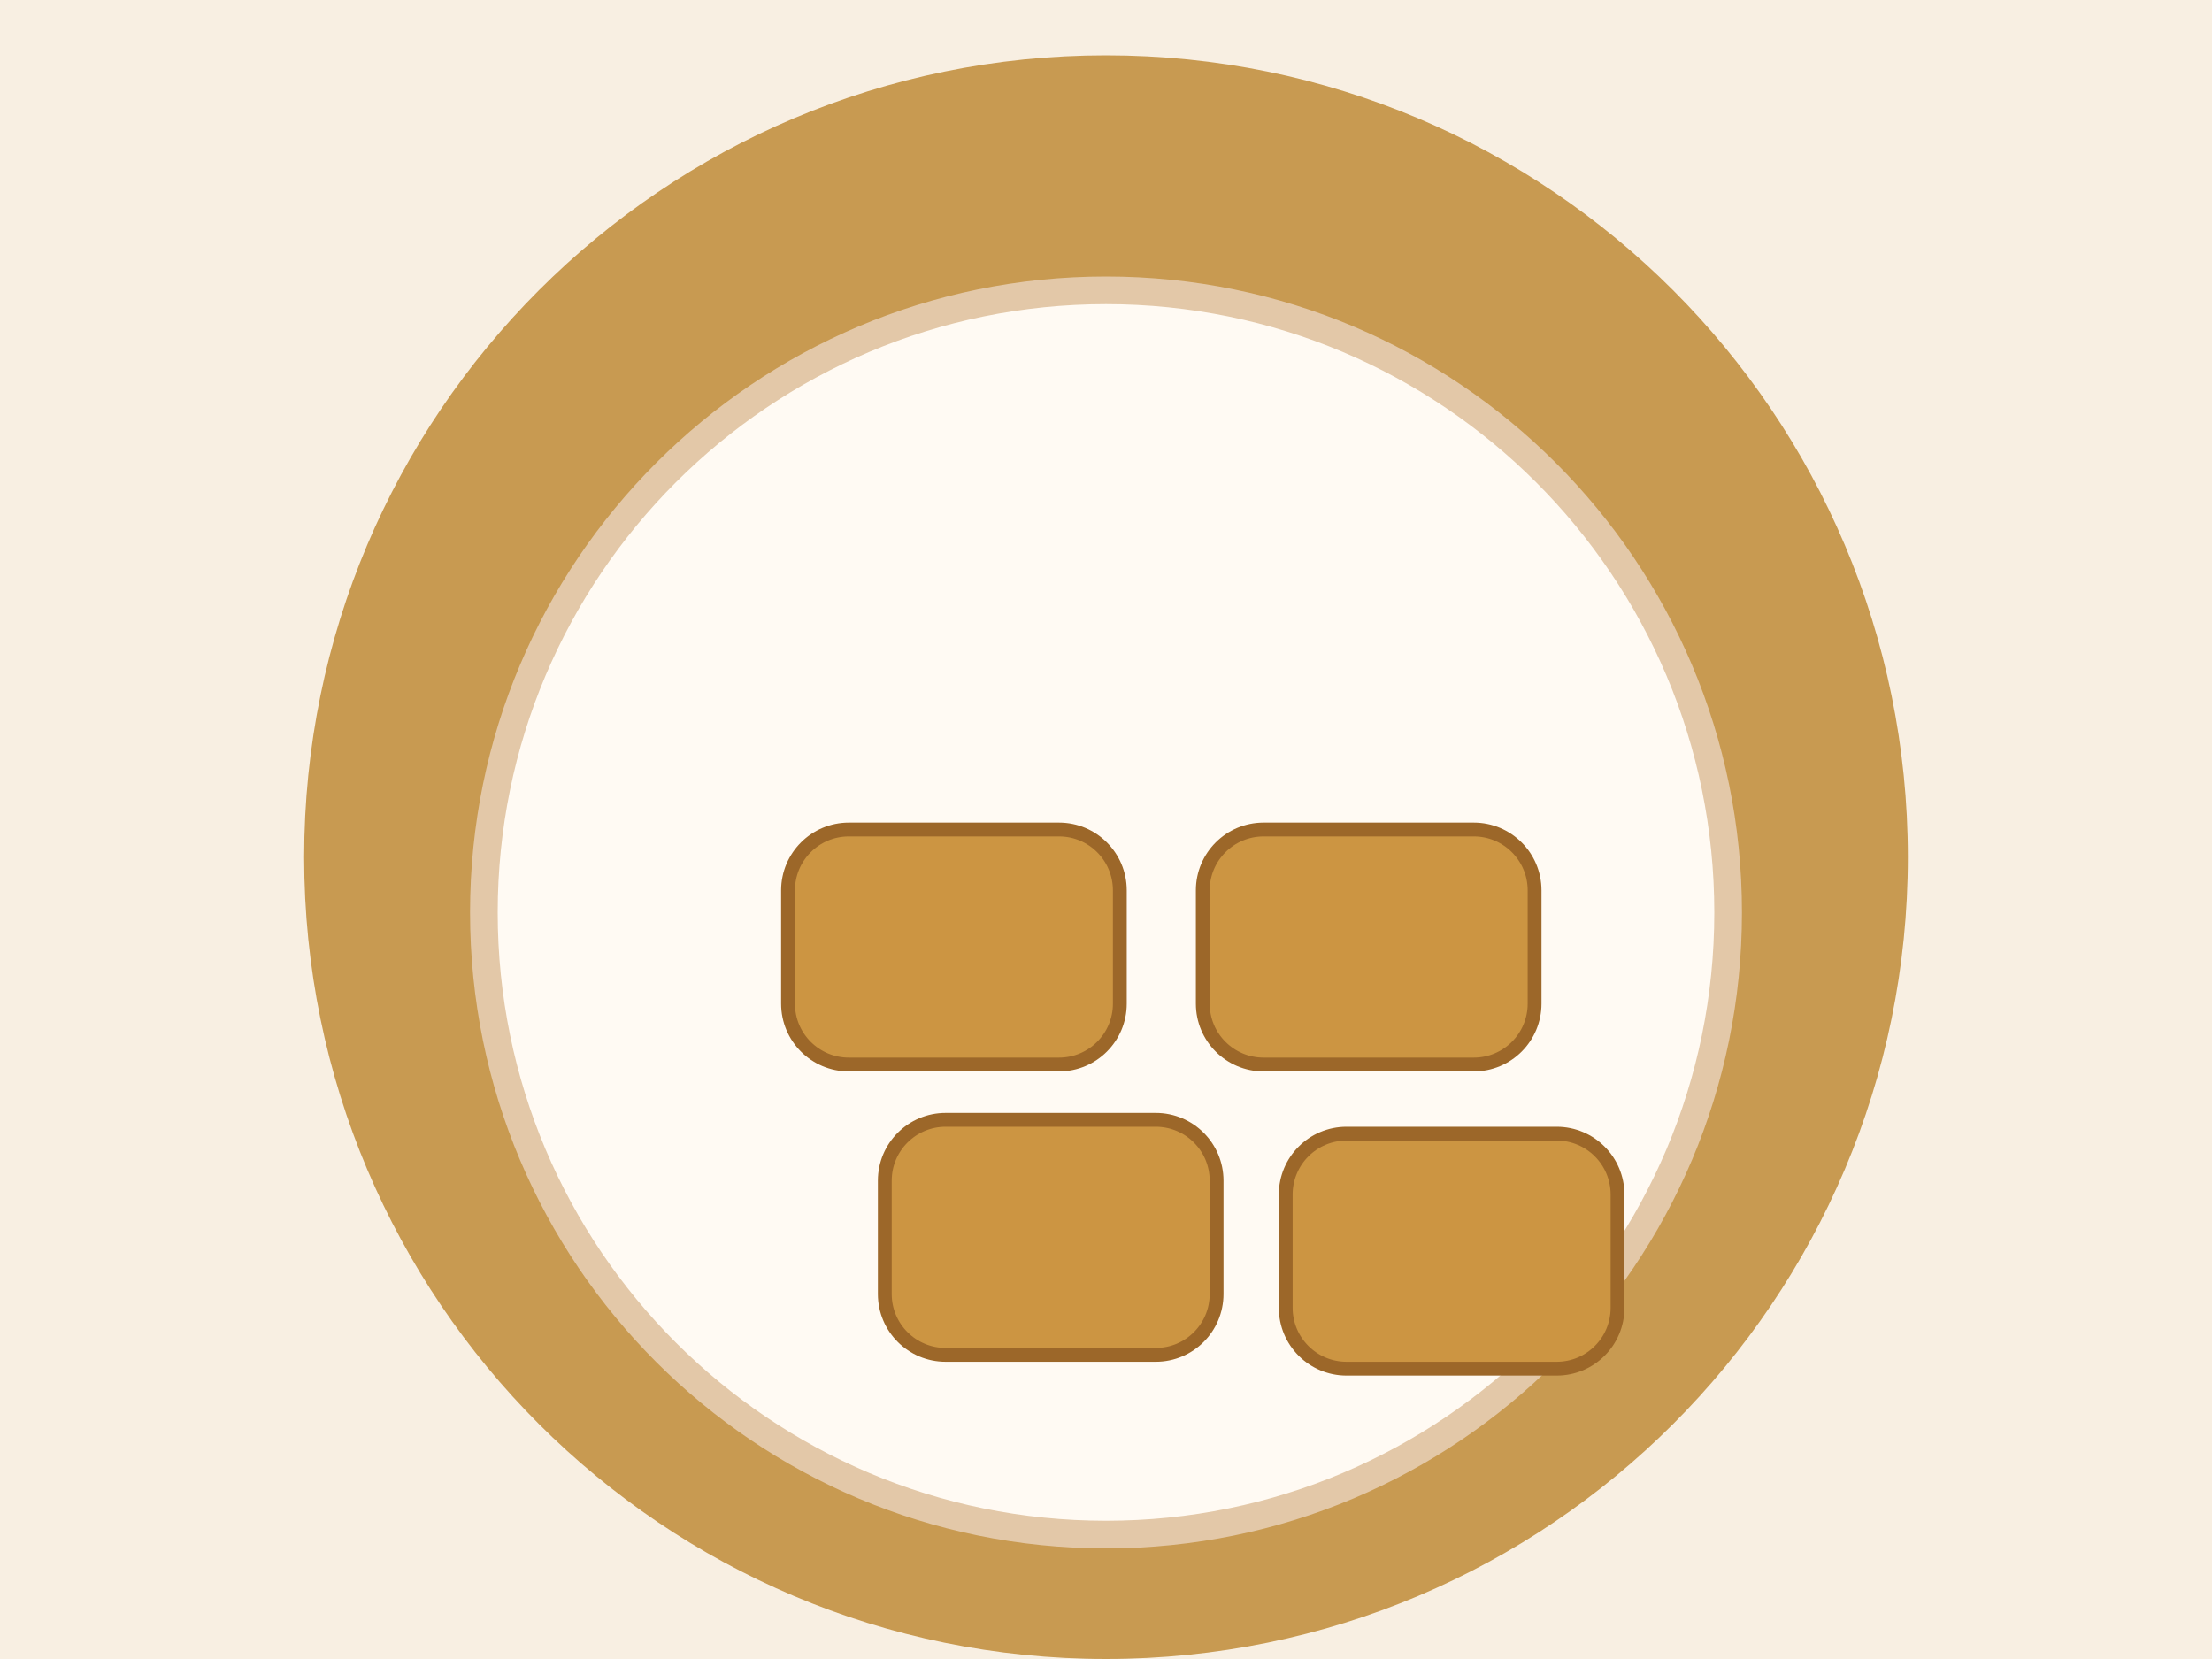
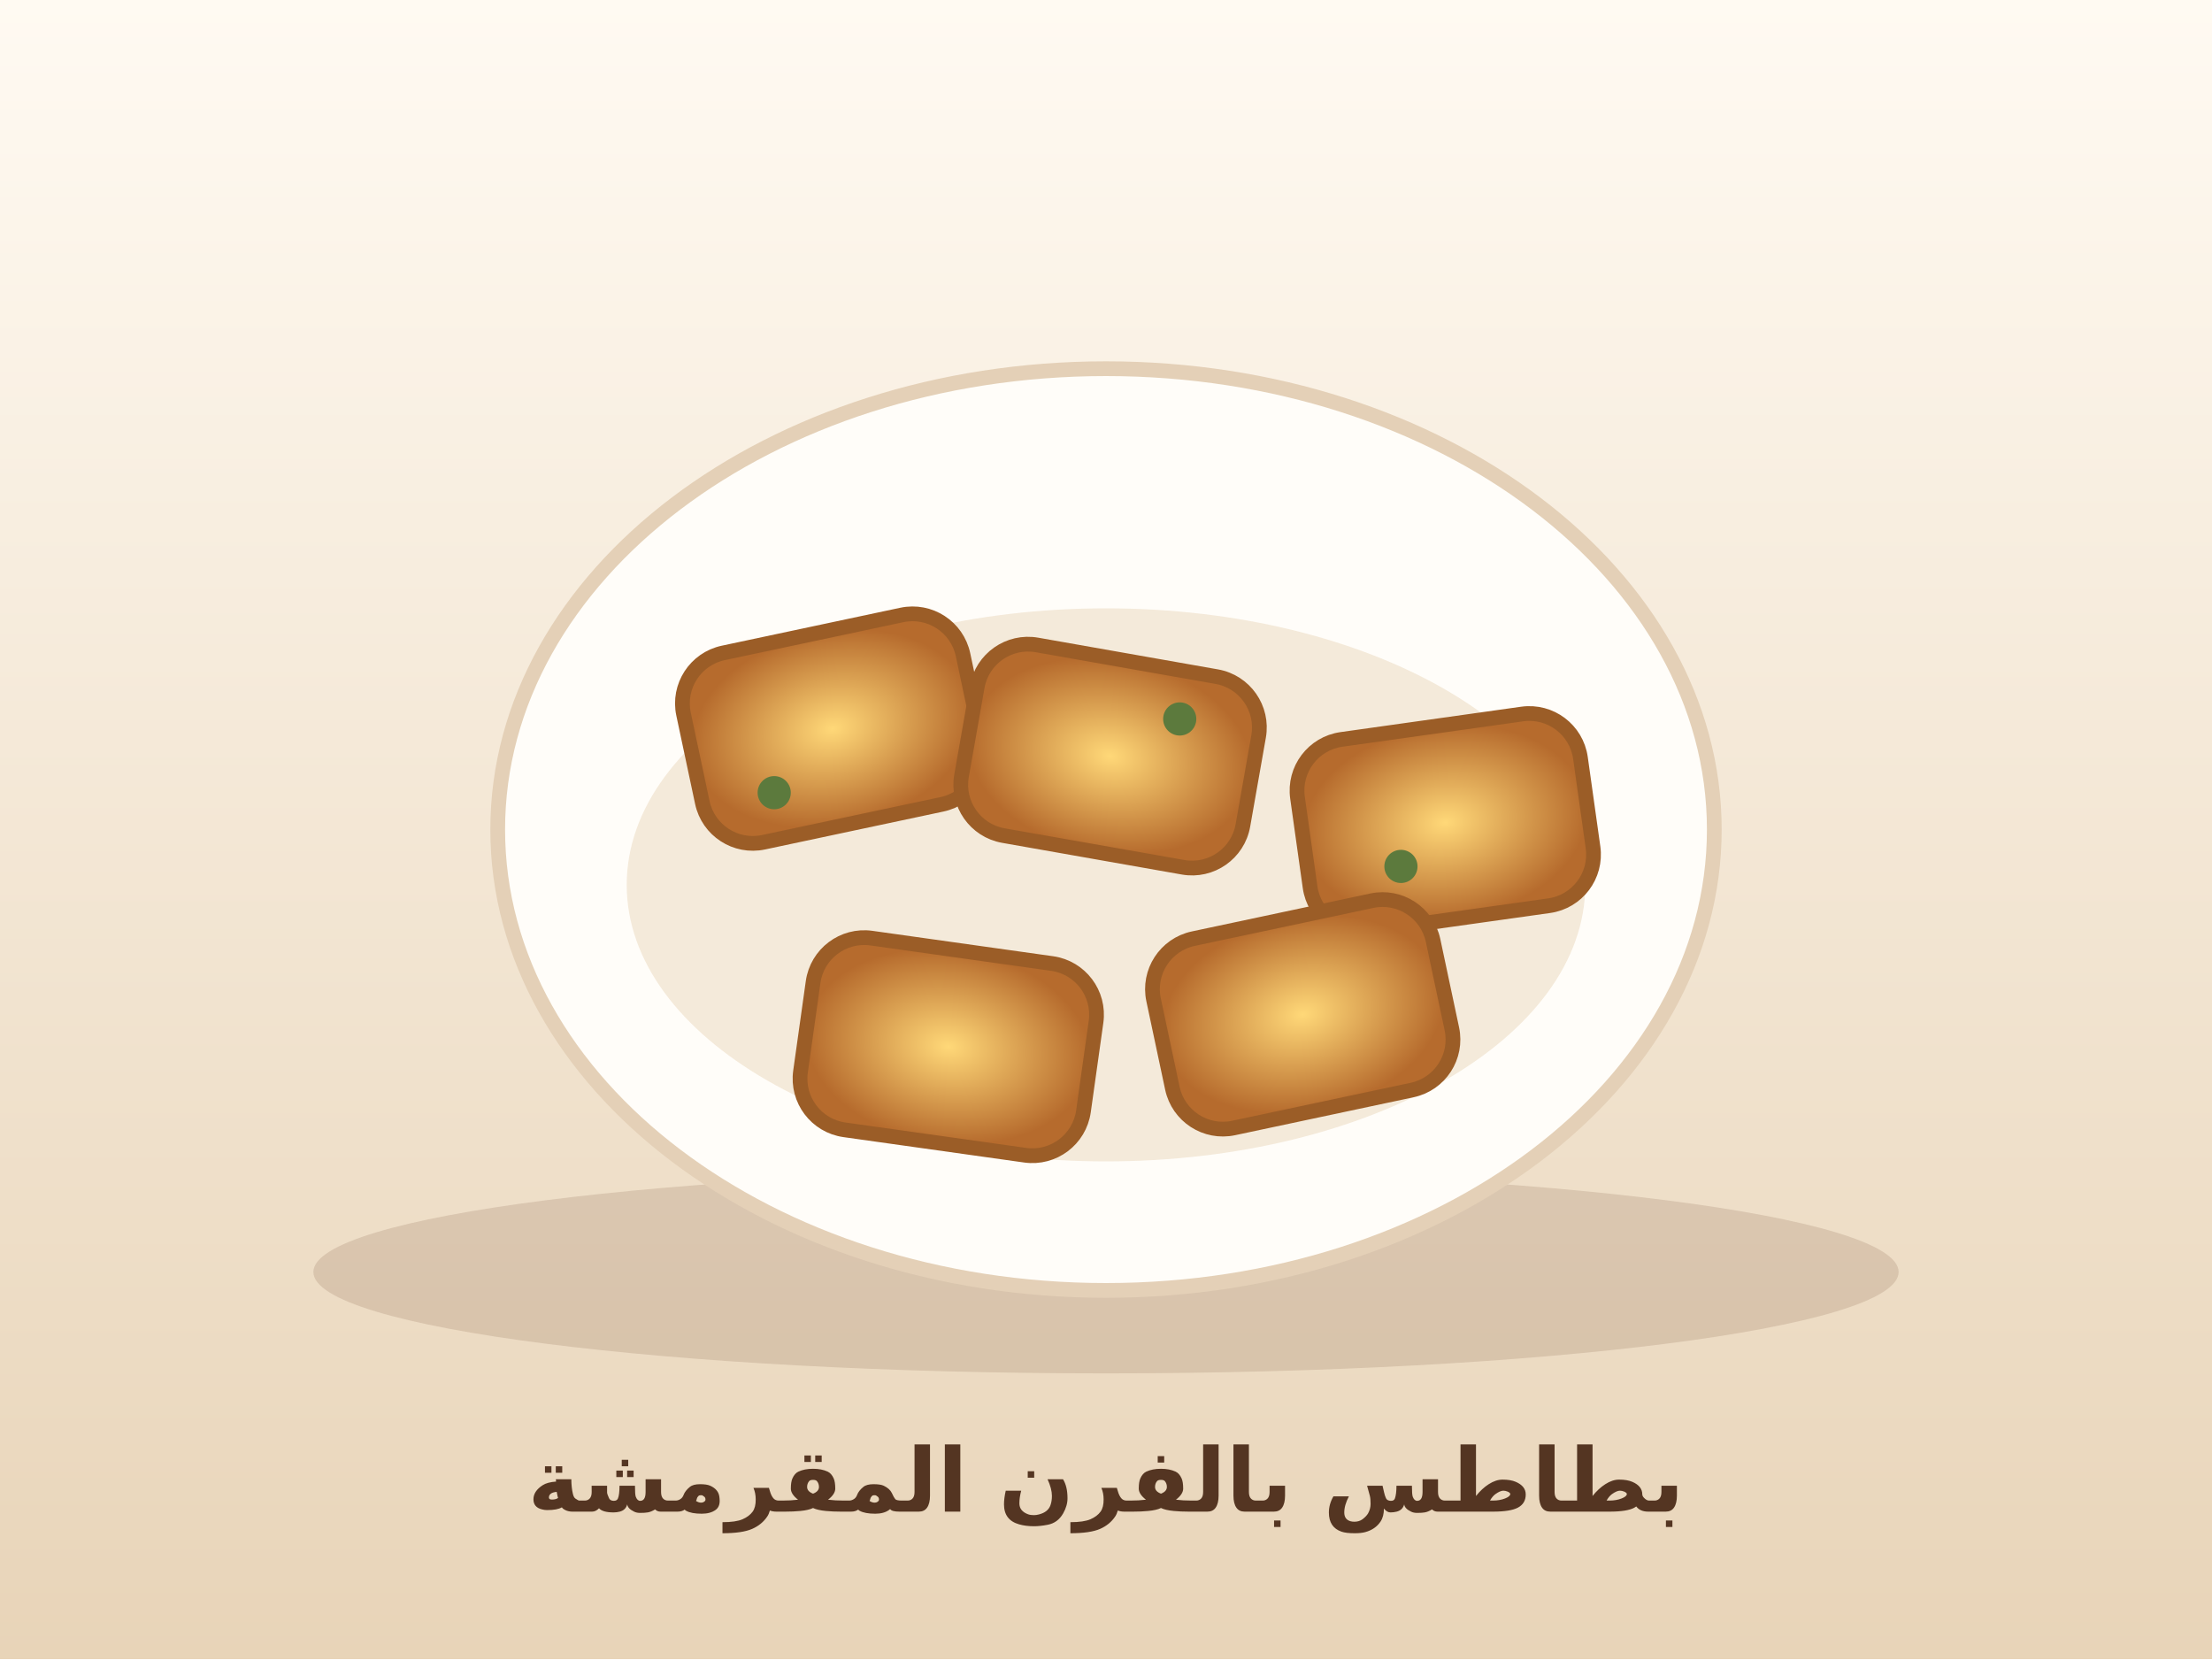
- <svg xmlns="http://www.w3.org/2000/svg" width="800" height="600">
-   <rect width="800" height="600" fill="#f8efe2" />
-   <circle cx="400" cy="310" r="290" fill="#c89a51" />
-   <circle cx="400" cy="330" r="225" fill="#fffaf3" stroke="#e3c8a8" stroke-width="10" />
-   <g fill="#cc9542" stroke="#9c6729" stroke-width="5">
-     <rect x="285" y="300" width="120" height="85" rx="22" />
-     <rect x="435" y="300" width="120" height="85" rx="22" />
-     <rect x="320" y="405" width="120" height="85" rx="22" />
-     <rect x="465" y="410" width="120" height="85" rx="22" />
+ <svg xmlns="http://www.w3.org/2000/svg" viewBox="0 0 1200 900">
+   <defs>
+     <linearGradient id="b" x2="0" y2="1">
+       <stop stop-color="#fffaf2" />
+       <stop offset="1" stop-color="#e8d4b8" />
+     </linearGradient>
+     <radialGradient id="p">
+       <stop stop-color="#ffd878" />
+       <stop offset="1" stop-color="#b66b2d" />
+     </radialGradient>
+   </defs>
+   <rect width="1200" height="900" fill="url(#b)" />
+   <ellipse cx="600" cy="690" rx="430" ry="55" fill="#6b432d" opacity=".16" />
+   <ellipse cx="600" cy="450" rx="330" ry="250" fill="#fffdf9" stroke="#e4d0b7" stroke-width="8" />
+   <ellipse cx="600" cy="480" rx="260" ry="150" fill="#d4b07a" opacity=".25" />
+   <g fill="url(#p)" stroke="#9b5d27" stroke-width="8">
+     <rect x="365" y="360" width="155" height="105" rx="28" transform="rotate(-12 365 360)" />
+     <rect x="535" y="345" width="155" height="105" rx="28" transform="rotate(10 535 345)" />
+     <rect x="700" y="405" width="155" height="105" rx="28" transform="rotate(-8 700 405)" />
+     <rect x="445" y="505" width="155" height="105" rx="28" transform="rotate(8 445 505)" />
+     <rect x="620" y="515" width="155" height="105" rx="28" transform="rotate(-12 620 515)" />
  </g>
+   <g fill="#5c7a3d">
+     <circle cx="420" cy="430" r="9" />
+     <circle cx="640" cy="390" r="9" />
+     <circle cx="760" cy="470" r="9" />
+   </g>
+   <text x="600" y="820" text-anchor="middle" font-family="Arial,sans-serif" font-size="48" font-weight="700" fill="#543522">بطاطس بالفرن المقرمشة</text>
</svg>
